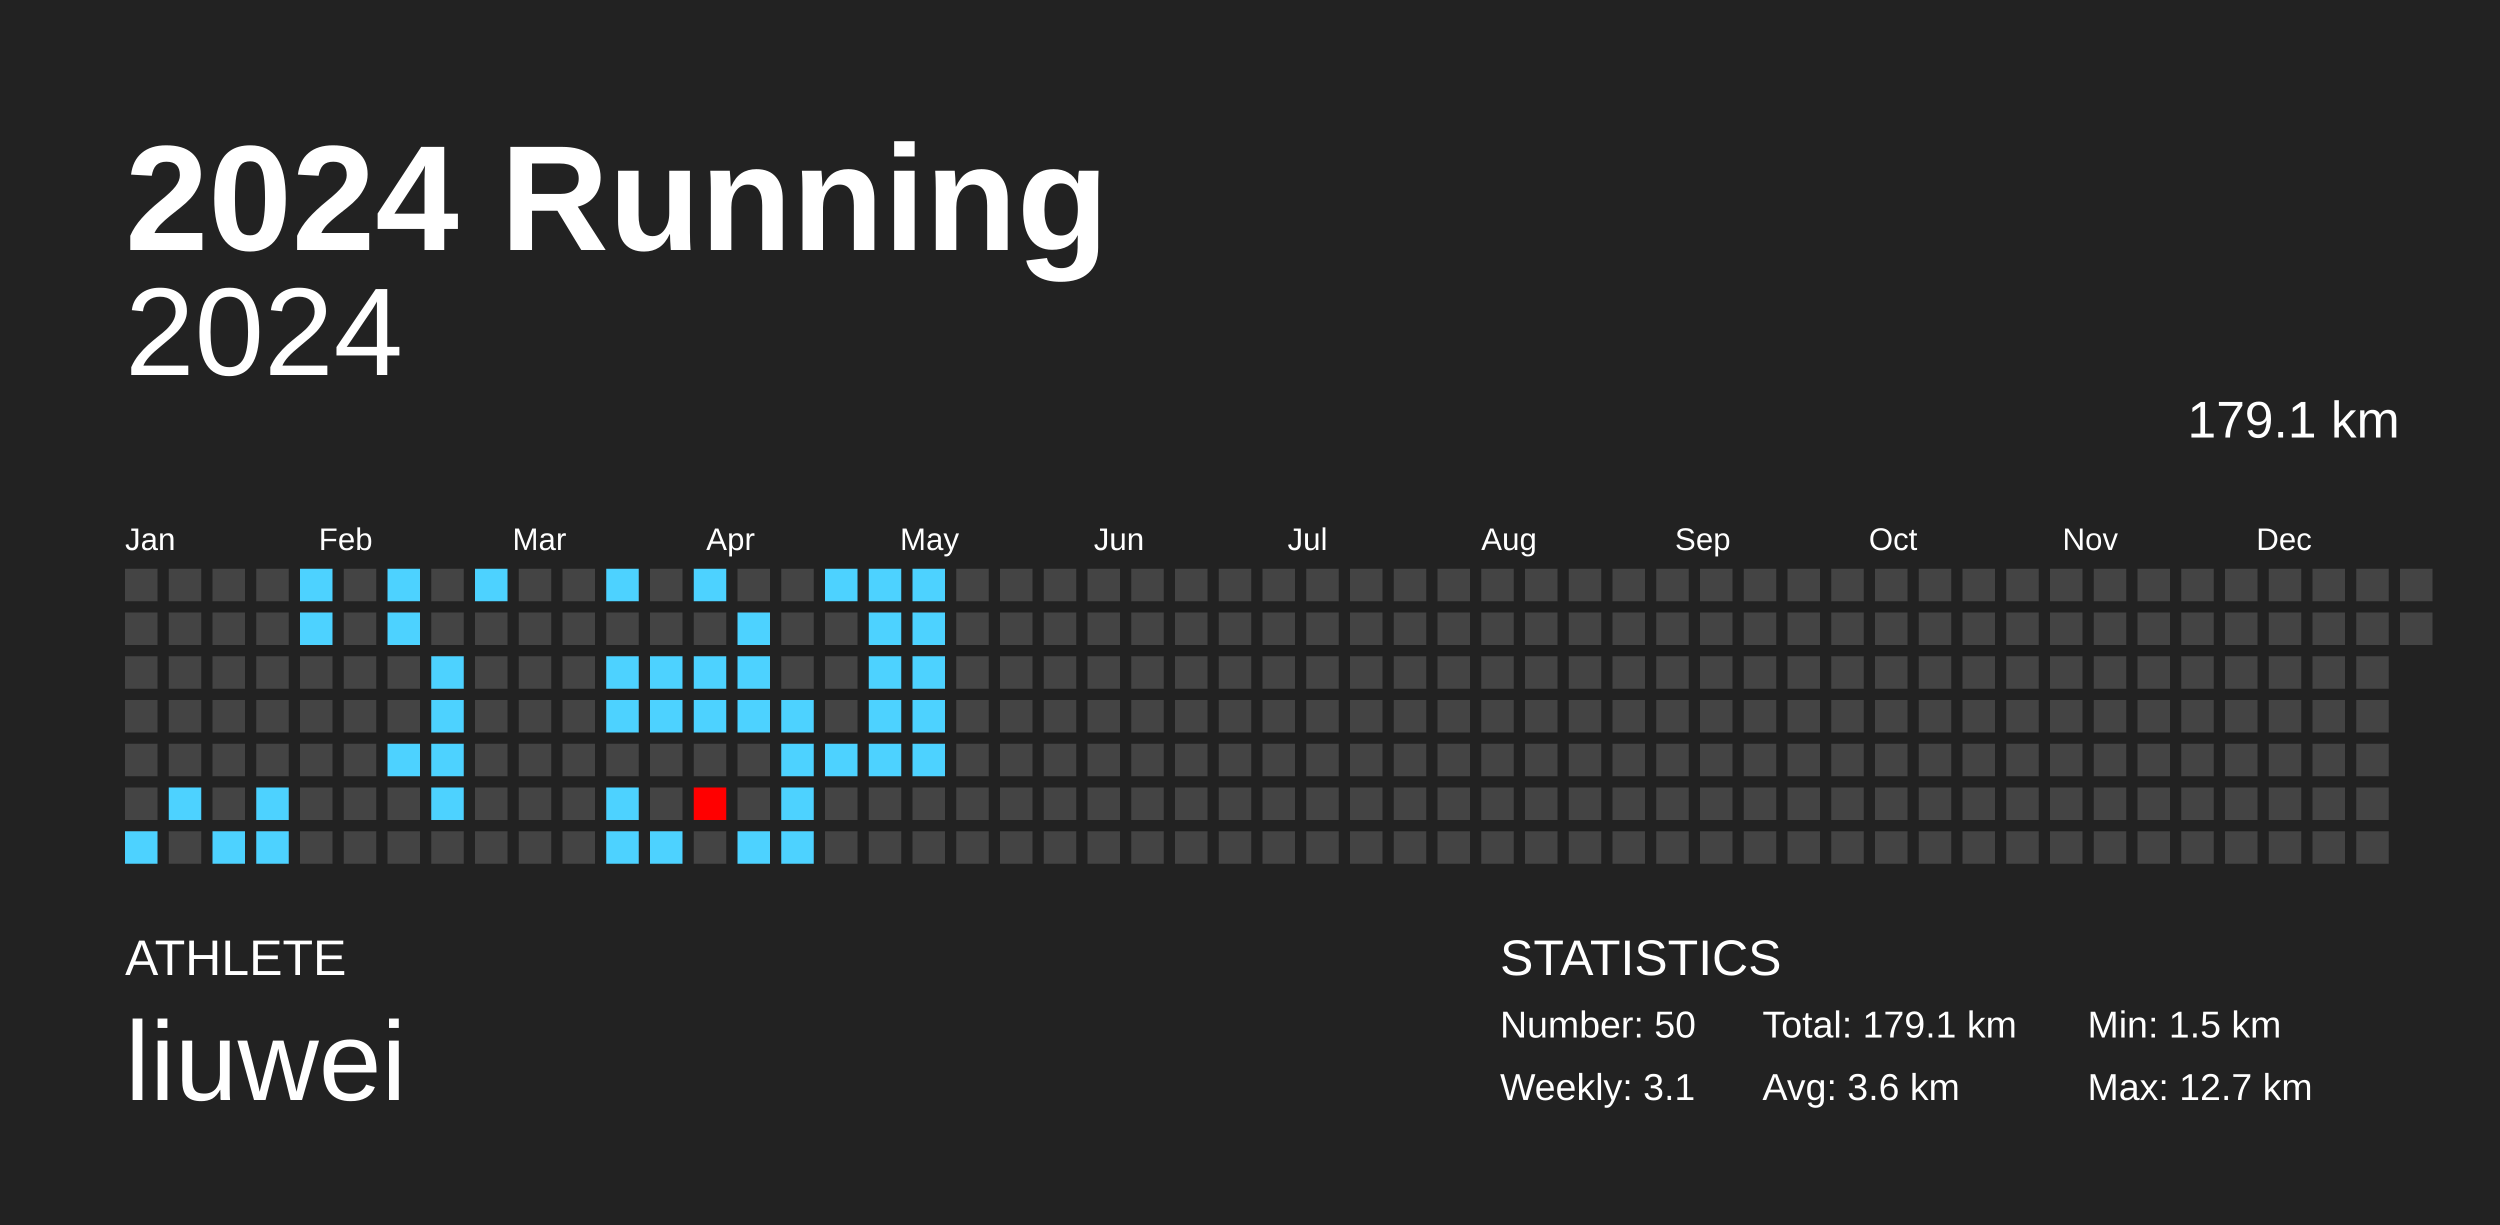
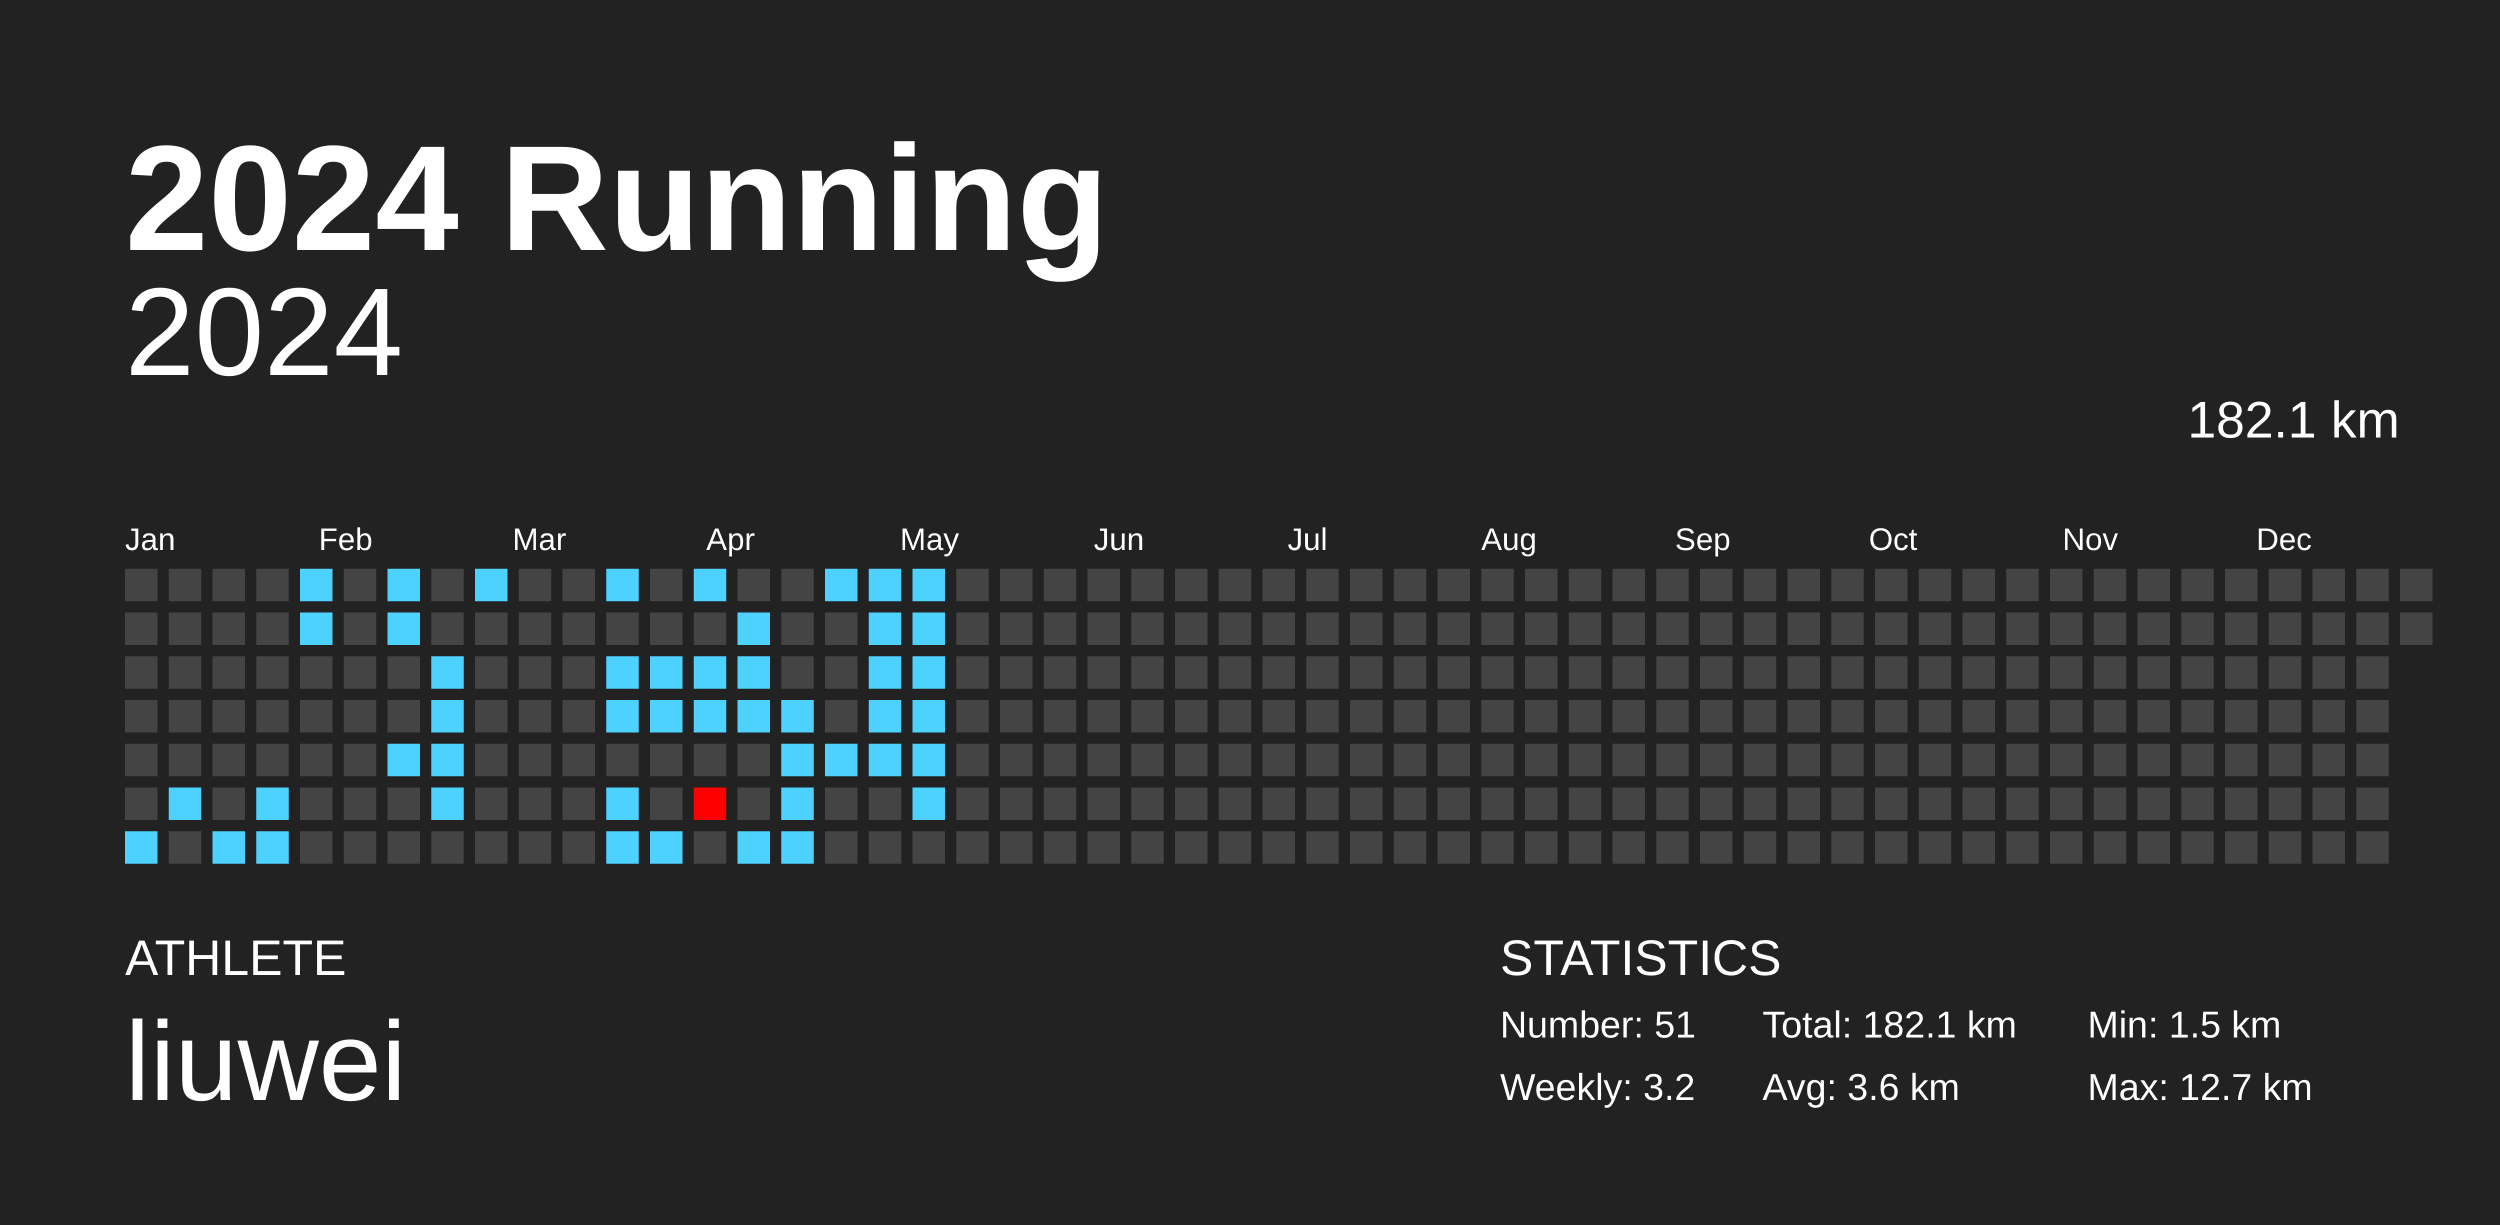
<svg xmlns="http://www.w3.org/2000/svg" baseProfile="full" height="98mm" version="1.1" viewBox="0,0,200,98" width="200mm">
  <defs />
  <rect fill="#222222" height="98" width="200" x="0" y="0" />
  <text fill="#FFFFFF" style="font-size:12px; font-family:Arial; font-weight:bold;" x="10" y="20">2024 Running</text>
  <text fill="#FFFFFF" style="font-size:4px; font-family:Arial" x="10" y="78">ATHLETE</text>
  <text fill="#FFFFFF" style="font-size:9px; font-family:Arial" x="10" y="88">liuwei</text>
  <text fill="#FFFFFF" style="font-size:4px; font-family:Arial" x="120" y="78">STATISTICS</text>
-   <text fill="#FFFFFF" style="font-size:3px; font-family:Arial" x="120" y="83">Number: 50</text>
-   <text fill="#FFFFFF" style="font-size:3px; font-family:Arial" x="120" y="88">Weekly: 3.1</text>
-   <text fill="#FFFFFF" style="font-size:3px; font-family:Arial" x="141" y="83">Total: 179.1 km</text>
+   <text fill="#FFFFFF" style="font-size:3px; font-family:Arial" x="120" y="83">Number: 51</text>
+   <text fill="#FFFFFF" style="font-size:3px; font-family:Arial" x="120" y="88">Weekly: 3.2</text>
+   <text fill="#FFFFFF" style="font-size:3px; font-family:Arial" x="141" y="83">Total: 182.1 km</text>
  <text fill="#FFFFFF" style="font-size:3px; font-family:Arial" x="141" y="88">Avg: 3.6 km</text>
  <text fill="#FFFFFF" style="font-size:3px; font-family:Arial" x="167" y="83">Min: 1.5 km</text>
  <text fill="#FFFFFF" style="font-size:3px; font-family:Arial" x="167" y="88">Max: 12.7 km</text>
  <text alignment-baseline="hanging" fill="#FFFFFF" style="font-size:10.0px; font-family:Arial;" x="10" y="30">2024</text>
-   <text alignment-baseline="hanging" fill="#FFFFFF" style="font-size:4.125px; font-family:Arial;" x="175" y="35">179.1 km</text>
+   <text alignment-baseline="hanging" fill="#FFFFFF" style="font-size:4.125px; font-family:Arial;" x="175" y="35">182.1 km</text>
  <text fill="#FFFFFF" style="font-size:2.5px; font-family:Arial" x="10.0" y="44">Jan</text>
  <text fill="#FFFFFF" style="font-size:2.5px; font-family:Arial" x="25.5" y="44">Feb</text>
  <text fill="#FFFFFF" style="font-size:2.5px; font-family:Arial" x="41.0" y="44">Mar</text>
  <text fill="#FFFFFF" style="font-size:2.5px; font-family:Arial" x="56.5" y="44">Apr</text>
  <text fill="#FFFFFF" style="font-size:2.5px; font-family:Arial" x="72.0" y="44">May</text>
  <text fill="#FFFFFF" style="font-size:2.5px; font-family:Arial" x="87.5" y="44">Jun</text>
  <text fill="#FFFFFF" style="font-size:2.5px; font-family:Arial" x="103.0" y="44">Jul</text>
  <text fill="#FFFFFF" style="font-size:2.5px; font-family:Arial" x="118.5" y="44">Aug</text>
  <text fill="#FFFFFF" style="font-size:2.5px; font-family:Arial" x="134.0" y="44">Sep</text>
  <text fill="#FFFFFF" style="font-size:2.5px; font-family:Arial" x="149.5" y="44">Oct</text>
  <text fill="#FFFFFF" style="font-size:2.5px; font-family:Arial" x="165.0" y="44">Nov</text>
  <text fill="#FFFFFF" style="font-size:2.5px; font-family:Arial" x="180.5" y="44">Dec</text>
  <rect fill="#444444" height="2.6" width="2.6" x="10.0" y="45.5" />
  <rect fill="#444444" height="2.6" width="2.6" x="10.0" y="49.0" />
  <rect fill="#444444" height="2.6" width="2.6" x="10.0" y="52.5" />
  <rect fill="#444444" height="2.6" width="2.6" x="10.0" y="56.0" />
  <rect fill="#444444" height="2.6" width="2.6" x="10.0" y="59.5" />
  <rect fill="#444444" height="2.6" width="2.6" x="10.0" y="63.0" />
  <rect fill="#4dd2ff" height="2.6" width="2.6" x="10.0" y="66.5" />
  <rect fill="#444444" height="2.6" width="2.6" x="13.5" y="45.5" />
  <rect fill="#444444" height="2.6" width="2.6" x="13.5" y="49.0" />
  <rect fill="#444444" height="2.6" width="2.6" x="13.5" y="52.5" />
  <rect fill="#444444" height="2.6" width="2.6" x="13.5" y="56.0" />
  <rect fill="#444444" height="2.6" width="2.6" x="13.5" y="59.5" />
  <rect fill="#4dd2ff" height="2.6" width="2.6" x="13.5" y="63.0" />
  <rect fill="#444444" height="2.6" width="2.6" x="13.5" y="66.5" />
  <rect fill="#444444" height="2.6" width="2.6" x="17.0" y="45.5" />
  <rect fill="#444444" height="2.6" width="2.6" x="17.0" y="49.0" />
  <rect fill="#444444" height="2.6" width="2.6" x="17.0" y="52.5" />
  <rect fill="#444444" height="2.6" width="2.6" x="17.0" y="56.0" />
  <rect fill="#444444" height="2.6" width="2.6" x="17.0" y="59.5" />
  <rect fill="#444444" height="2.6" width="2.6" x="17.0" y="63.0" />
  <rect fill="#4dd2ff" height="2.6" width="2.6" x="17.0" y="66.5" />
  <rect fill="#444444" height="2.6" width="2.6" x="20.5" y="45.5" />
  <rect fill="#444444" height="2.6" width="2.6" x="20.5" y="49.0" />
  <rect fill="#444444" height="2.6" width="2.6" x="20.5" y="52.5" />
  <rect fill="#444444" height="2.6" width="2.6" x="20.5" y="56.0" />
  <rect fill="#444444" height="2.6" width="2.6" x="20.5" y="59.5" />
  <rect fill="#4dd2ff" height="2.6" width="2.6" x="20.5" y="63.0" />
  <rect fill="#4dd2ff" height="2.6" width="2.6" x="20.5" y="66.5" />
  <rect fill="#4dd2ff" height="2.6" width="2.6" x="24.0" y="45.5" />
  <rect fill="#4dd2ff" height="2.6" width="2.6" x="24.0" y="49.0" />
  <rect fill="#444444" height="2.6" width="2.6" x="24.0" y="52.5" />
  <rect fill="#444444" height="2.6" width="2.6" x="24.0" y="56.0" />
  <rect fill="#444444" height="2.6" width="2.6" x="24.0" y="59.5" />
  <rect fill="#444444" height="2.6" width="2.6" x="24.0" y="63.0" />
  <rect fill="#444444" height="2.6" width="2.6" x="24.0" y="66.5" />
  <rect fill="#444444" height="2.6" width="2.6" x="27.5" y="45.5" />
  <rect fill="#444444" height="2.6" width="2.6" x="27.5" y="49.0" />
  <rect fill="#444444" height="2.6" width="2.6" x="27.5" y="52.5" />
  <rect fill="#444444" height="2.6" width="2.6" x="27.5" y="56.0" />
  <rect fill="#444444" height="2.6" width="2.6" x="27.5" y="59.5" />
  <rect fill="#444444" height="2.6" width="2.6" x="27.5" y="63.0" />
  <rect fill="#444444" height="2.6" width="2.6" x="27.5" y="66.5" />
  <rect fill="#4dd2ff" height="2.6" width="2.6" x="31.0" y="45.5" />
  <rect fill="#4dd2ff" height="2.6" width="2.6" x="31.0" y="49.0" />
  <rect fill="#444444" height="2.6" width="2.6" x="31.0" y="52.5" />
  <rect fill="#444444" height="2.6" width="2.6" x="31.0" y="56.0" />
  <rect fill="#4dd2ff" height="2.6" width="2.6" x="31.0" y="59.5" />
  <rect fill="#444444" height="2.6" width="2.6" x="31.0" y="63.0" />
  <rect fill="#444444" height="2.6" width="2.6" x="31.0" y="66.5" />
  <rect fill="#444444" height="2.6" width="2.6" x="34.5" y="45.5" />
  <rect fill="#444444" height="2.6" width="2.6" x="34.5" y="49.0" />
  <rect fill="#4dd2ff" height="2.6" width="2.6" x="34.5" y="52.5" />
  <rect fill="#4dd2ff" height="2.6" width="2.6" x="34.5" y="56.0" />
  <rect fill="#4dd2ff" height="2.6" width="2.6" x="34.5" y="59.5" />
  <rect fill="#4dd2ff" height="2.6" width="2.6" x="34.5" y="63.0" />
  <rect fill="#444444" height="2.6" width="2.6" x="34.5" y="66.5" />
  <rect fill="#4dd2ff" height="2.6" width="2.6" x="38.0" y="45.5" />
  <rect fill="#444444" height="2.6" width="2.6" x="38.0" y="49.0" />
  <rect fill="#444444" height="2.6" width="2.6" x="38.0" y="52.5" />
  <rect fill="#444444" height="2.6" width="2.6" x="38.0" y="56.0" />
  <rect fill="#444444" height="2.6" width="2.6" x="38.0" y="59.5" />
  <rect fill="#444444" height="2.6" width="2.6" x="38.0" y="63.0" />
  <rect fill="#444444" height="2.6" width="2.6" x="38.0" y="66.5" />
  <rect fill="#444444" height="2.6" width="2.6" x="41.5" y="45.5" />
  <rect fill="#444444" height="2.6" width="2.6" x="41.5" y="49.0" />
  <rect fill="#444444" height="2.6" width="2.6" x="41.5" y="52.5" />
  <rect fill="#444444" height="2.6" width="2.6" x="41.5" y="56.0" />
  <rect fill="#444444" height="2.6" width="2.6" x="41.5" y="59.5" />
  <rect fill="#444444" height="2.6" width="2.6" x="41.5" y="63.0" />
  <rect fill="#444444" height="2.6" width="2.6" x="41.5" y="66.5" />
  <rect fill="#444444" height="2.6" width="2.6" x="45.0" y="45.5" />
  <rect fill="#444444" height="2.6" width="2.6" x="45.0" y="49.0" />
  <rect fill="#444444" height="2.6" width="2.6" x="45.0" y="52.5" />
  <rect fill="#444444" height="2.6" width="2.6" x="45.0" y="56.0" />
  <rect fill="#444444" height="2.6" width="2.6" x="45.0" y="59.5" />
  <rect fill="#444444" height="2.6" width="2.6" x="45.0" y="63.0" />
  <rect fill="#444444" height="2.6" width="2.6" x="45.0" y="66.5" />
  <rect fill="#4dd2ff" height="2.6" width="2.6" x="48.5" y="45.5" />
  <rect fill="#444444" height="2.6" width="2.6" x="48.5" y="49.0" />
  <rect fill="#4dd2ff" height="2.6" width="2.6" x="48.5" y="52.5" />
  <rect fill="#4dd2ff" height="2.6" width="2.6" x="48.5" y="56.0" />
  <rect fill="#444444" height="2.6" width="2.6" x="48.5" y="59.5" />
  <rect fill="#4dd2ff" height="2.6" width="2.6" x="48.5" y="63.0" />
  <rect fill="#4dd2ff" height="2.6" width="2.6" x="48.5" y="66.5" />
  <rect fill="#444444" height="2.6" width="2.6" x="52.0" y="45.5" />
  <rect fill="#444444" height="2.6" width="2.6" x="52.0" y="49.0" />
  <rect fill="#4dd2ff" height="2.6" width="2.6" x="52.0" y="52.5" />
  <rect fill="#4dd2ff" height="2.6" width="2.6" x="52.0" y="56.0" />
  <rect fill="#444444" height="2.6" width="2.6" x="52.0" y="59.5" />
  <rect fill="#444444" height="2.6" width="2.6" x="52.0" y="63.0" />
  <rect fill="#4dd2ff" height="2.6" width="2.6" x="52.0" y="66.5" />
  <rect fill="#4dd2ff" height="2.6" width="2.6" x="55.5" y="45.5" />
  <rect fill="#444444" height="2.6" width="2.6" x="55.5" y="49.0" />
  <rect fill="#4dd2ff" height="2.6" width="2.6" x="55.5" y="52.5" />
  <rect fill="#4dd2ff" height="2.6" width="2.6" x="55.5" y="56.0" />
  <rect fill="#444444" height="2.6" width="2.6" x="55.5" y="59.5" />
  <rect fill="red" height="2.6" width="2.6" x="55.5" y="63.0" />
  <rect fill="#444444" height="2.6" width="2.6" x="55.5" y="66.5" />
  <rect fill="#444444" height="2.6" width="2.6" x="59.0" y="45.5" />
  <rect fill="#4dd2ff" height="2.6" width="2.6" x="59.0" y="49.0" />
  <rect fill="#4dd2ff" height="2.6" width="2.6" x="59.0" y="52.5" />
  <rect fill="#4dd2ff" height="2.6" width="2.6" x="59.0" y="56.0" />
  <rect fill="#444444" height="2.6" width="2.6" x="59.0" y="59.5" />
  <rect fill="#444444" height="2.6" width="2.6" x="59.0" y="63.0" />
  <rect fill="#4dd2ff" height="2.6" width="2.6" x="59.0" y="66.5" />
  <rect fill="#444444" height="2.6" width="2.6" x="62.5" y="45.5" />
  <rect fill="#444444" height="2.6" width="2.6" x="62.5" y="49.0" />
  <rect fill="#444444" height="2.6" width="2.6" x="62.5" y="52.5" />
  <rect fill="#4dd2ff" height="2.6" width="2.6" x="62.5" y="56.0" />
  <rect fill="#4dd2ff" height="2.6" width="2.6" x="62.5" y="59.5" />
  <rect fill="#4dd2ff" height="2.6" width="2.6" x="62.5" y="63.0" />
  <rect fill="#4dd2ff" height="2.6" width="2.6" x="62.5" y="66.5" />
  <rect fill="#4dd2ff" height="2.6" width="2.6" x="66.0" y="45.5" />
  <rect fill="#444444" height="2.6" width="2.6" x="66.0" y="49.0" />
  <rect fill="#444444" height="2.6" width="2.6" x="66.0" y="52.5" />
  <rect fill="#444444" height="2.6" width="2.6" x="66.0" y="56.0" />
  <rect fill="#4dd2ff" height="2.6" width="2.6" x="66.0" y="59.5" />
  <rect fill="#444444" height="2.6" width="2.6" x="66.0" y="63.0" />
  <rect fill="#444444" height="2.6" width="2.6" x="66.0" y="66.5" />
  <rect fill="#4dd2ff" height="2.6" width="2.6" x="69.5" y="45.5" />
  <rect fill="#4dd2ff" height="2.6" width="2.6" x="69.5" y="49.0" />
  <rect fill="#4dd2ff" height="2.6" width="2.6" x="69.5" y="52.5" />
  <rect fill="#4dd2ff" height="2.6" width="2.6" x="69.5" y="56.0" />
  <rect fill="#4dd2ff" height="2.6" width="2.6" x="69.5" y="59.5" />
  <rect fill="#444444" height="2.6" width="2.6" x="69.5" y="63.0" />
  <rect fill="#444444" height="2.6" width="2.6" x="69.5" y="66.5" />
  <rect fill="#4dd2ff" height="2.6" width="2.6" x="73.0" y="45.5" />
  <rect fill="#4dd2ff" height="2.6" width="2.6" x="73.0" y="49.0" />
  <rect fill="#4dd2ff" height="2.6" width="2.6" x="73.0" y="52.5" />
  <rect fill="#4dd2ff" height="2.6" width="2.6" x="73.0" y="56.0" />
  <rect fill="#4dd2ff" height="2.6" width="2.6" x="73.0" y="59.5" />
-   <rect fill="#444444" height="2.6" width="2.6" x="73.0" y="63.0" />
+   <rect fill="#4dd2ff" height="2.6" width="2.6" x="73.0" y="63.0" />
  <rect fill="#444444" height="2.6" width="2.6" x="73.0" y="66.5" />
  <rect fill="#444444" height="2.6" width="2.6" x="76.5" y="45.5" />
  <rect fill="#444444" height="2.6" width="2.6" x="76.5" y="49.0" />
  <rect fill="#444444" height="2.6" width="2.6" x="76.5" y="52.5" />
  <rect fill="#444444" height="2.6" width="2.6" x="76.5" y="56.0" />
  <rect fill="#444444" height="2.6" width="2.6" x="76.5" y="59.5" />
  <rect fill="#444444" height="2.6" width="2.6" x="76.5" y="63.0" />
  <rect fill="#444444" height="2.6" width="2.6" x="76.5" y="66.5" />
  <rect fill="#444444" height="2.6" width="2.6" x="80.0" y="45.5" />
  <rect fill="#444444" height="2.6" width="2.6" x="80.0" y="49.0" />
  <rect fill="#444444" height="2.6" width="2.6" x="80.0" y="52.5" />
  <rect fill="#444444" height="2.6" width="2.6" x="80.0" y="56.0" />
  <rect fill="#444444" height="2.6" width="2.6" x="80.0" y="59.5" />
  <rect fill="#444444" height="2.6" width="2.6" x="80.0" y="63.0" />
  <rect fill="#444444" height="2.6" width="2.6" x="80.0" y="66.5" />
  <rect fill="#444444" height="2.6" width="2.6" x="83.5" y="45.5" />
  <rect fill="#444444" height="2.6" width="2.6" x="83.5" y="49.0" />
  <rect fill="#444444" height="2.6" width="2.6" x="83.5" y="52.5" />
  <rect fill="#444444" height="2.6" width="2.6" x="83.5" y="56.0" />
  <rect fill="#444444" height="2.6" width="2.6" x="83.5" y="59.5" />
  <rect fill="#444444" height="2.6" width="2.6" x="83.5" y="63.0" />
  <rect fill="#444444" height="2.6" width="2.6" x="83.5" y="66.5" />
  <rect fill="#444444" height="2.6" width="2.6" x="87.0" y="45.5" />
  <rect fill="#444444" height="2.6" width="2.6" x="87.0" y="49.0" />
  <rect fill="#444444" height="2.6" width="2.6" x="87.0" y="52.5" />
  <rect fill="#444444" height="2.6" width="2.6" x="87.0" y="56.0" />
  <rect fill="#444444" height="2.6" width="2.6" x="87.0" y="59.5" />
  <rect fill="#444444" height="2.6" width="2.6" x="87.0" y="63.0" />
  <rect fill="#444444" height="2.6" width="2.6" x="87.0" y="66.5" />
  <rect fill="#444444" height="2.6" width="2.6" x="90.5" y="45.5" />
  <rect fill="#444444" height="2.6" width="2.6" x="90.5" y="49.0" />
  <rect fill="#444444" height="2.6" width="2.6" x="90.5" y="52.5" />
  <rect fill="#444444" height="2.6" width="2.6" x="90.5" y="56.0" />
  <rect fill="#444444" height="2.6" width="2.6" x="90.5" y="59.5" />
  <rect fill="#444444" height="2.6" width="2.6" x="90.5" y="63.0" />
  <rect fill="#444444" height="2.6" width="2.6" x="90.5" y="66.5" />
  <rect fill="#444444" height="2.6" width="2.6" x="94.0" y="45.5" />
  <rect fill="#444444" height="2.6" width="2.6" x="94.0" y="49.0" />
  <rect fill="#444444" height="2.6" width="2.6" x="94.0" y="52.5" />
  <rect fill="#444444" height="2.6" width="2.6" x="94.0" y="56.0" />
  <rect fill="#444444" height="2.6" width="2.6" x="94.0" y="59.5" />
  <rect fill="#444444" height="2.6" width="2.6" x="94.0" y="63.0" />
  <rect fill="#444444" height="2.6" width="2.6" x="94.0" y="66.5" />
  <rect fill="#444444" height="2.6" width="2.6" x="97.5" y="45.5" />
  <rect fill="#444444" height="2.6" width="2.6" x="97.5" y="49.0" />
  <rect fill="#444444" height="2.6" width="2.6" x="97.5" y="52.5" />
  <rect fill="#444444" height="2.6" width="2.6" x="97.5" y="56.0" />
  <rect fill="#444444" height="2.6" width="2.6" x="97.5" y="59.5" />
  <rect fill="#444444" height="2.6" width="2.6" x="97.5" y="63.0" />
  <rect fill="#444444" height="2.6" width="2.6" x="97.5" y="66.5" />
  <rect fill="#444444" height="2.6" width="2.6" x="101.0" y="45.5" />
  <rect fill="#444444" height="2.6" width="2.6" x="101.0" y="49.0" />
  <rect fill="#444444" height="2.6" width="2.6" x="101.0" y="52.5" />
  <rect fill="#444444" height="2.6" width="2.6" x="101.0" y="56.0" />
  <rect fill="#444444" height="2.6" width="2.6" x="101.0" y="59.5" />
  <rect fill="#444444" height="2.6" width="2.6" x="101.0" y="63.0" />
  <rect fill="#444444" height="2.6" width="2.6" x="101.0" y="66.5" />
  <rect fill="#444444" height="2.6" width="2.6" x="104.5" y="45.5" />
  <rect fill="#444444" height="2.6" width="2.6" x="104.5" y="49.0" />
  <rect fill="#444444" height="2.6" width="2.6" x="104.5" y="52.5" />
  <rect fill="#444444" height="2.6" width="2.6" x="104.5" y="56.0" />
  <rect fill="#444444" height="2.6" width="2.6" x="104.5" y="59.5" />
  <rect fill="#444444" height="2.6" width="2.6" x="104.5" y="63.0" />
  <rect fill="#444444" height="2.6" width="2.6" x="104.5" y="66.5" />
  <rect fill="#444444" height="2.6" width="2.6" x="108.0" y="45.5" />
  <rect fill="#444444" height="2.6" width="2.6" x="108.0" y="49.0" />
  <rect fill="#444444" height="2.6" width="2.6" x="108.0" y="52.5" />
  <rect fill="#444444" height="2.6" width="2.6" x="108.0" y="56.0" />
  <rect fill="#444444" height="2.6" width="2.6" x="108.0" y="59.5" />
  <rect fill="#444444" height="2.6" width="2.6" x="108.0" y="63.0" />
  <rect fill="#444444" height="2.6" width="2.6" x="108.0" y="66.5" />
  <rect fill="#444444" height="2.6" width="2.6" x="111.5" y="45.5" />
  <rect fill="#444444" height="2.6" width="2.6" x="111.5" y="49.0" />
  <rect fill="#444444" height="2.6" width="2.6" x="111.5" y="52.5" />
  <rect fill="#444444" height="2.6" width="2.6" x="111.5" y="56.0" />
  <rect fill="#444444" height="2.6" width="2.6" x="111.5" y="59.5" />
  <rect fill="#444444" height="2.6" width="2.6" x="111.5" y="63.0" />
  <rect fill="#444444" height="2.6" width="2.6" x="111.5" y="66.5" />
  <rect fill="#444444" height="2.6" width="2.6" x="115.0" y="45.5" />
  <rect fill="#444444" height="2.6" width="2.6" x="115.0" y="49.0" />
  <rect fill="#444444" height="2.6" width="2.6" x="115.0" y="52.5" />
  <rect fill="#444444" height="2.6" width="2.6" x="115.0" y="56.0" />
  <rect fill="#444444" height="2.6" width="2.6" x="115.0" y="59.5" />
  <rect fill="#444444" height="2.6" width="2.6" x="115.0" y="63.0" />
  <rect fill="#444444" height="2.6" width="2.6" x="115.0" y="66.5" />
  <rect fill="#444444" height="2.6" width="2.6" x="118.5" y="45.5" />
  <rect fill="#444444" height="2.6" width="2.6" x="118.5" y="49.0" />
  <rect fill="#444444" height="2.6" width="2.6" x="118.5" y="52.5" />
  <rect fill="#444444" height="2.6" width="2.6" x="118.5" y="56.0" />
  <rect fill="#444444" height="2.6" width="2.6" x="118.5" y="59.5" />
  <rect fill="#444444" height="2.6" width="2.6" x="118.5" y="63.0" />
  <rect fill="#444444" height="2.6" width="2.6" x="118.5" y="66.5" />
  <rect fill="#444444" height="2.6" width="2.6" x="122.0" y="45.5" />
  <rect fill="#444444" height="2.6" width="2.6" x="122.0" y="49.0" />
  <rect fill="#444444" height="2.6" width="2.6" x="122.0" y="52.5" />
  <rect fill="#444444" height="2.6" width="2.6" x="122.0" y="56.0" />
  <rect fill="#444444" height="2.6" width="2.6" x="122.0" y="59.5" />
  <rect fill="#444444" height="2.6" width="2.6" x="122.0" y="63.0" />
  <rect fill="#444444" height="2.6" width="2.6" x="122.0" y="66.5" />
  <rect fill="#444444" height="2.6" width="2.6" x="125.5" y="45.5" />
  <rect fill="#444444" height="2.6" width="2.6" x="125.5" y="49.0" />
  <rect fill="#444444" height="2.6" width="2.6" x="125.5" y="52.5" />
  <rect fill="#444444" height="2.6" width="2.6" x="125.5" y="56.0" />
  <rect fill="#444444" height="2.6" width="2.6" x="125.5" y="59.5" />
  <rect fill="#444444" height="2.6" width="2.6" x="125.5" y="63.0" />
  <rect fill="#444444" height="2.6" width="2.6" x="125.5" y="66.5" />
  <rect fill="#444444" height="2.6" width="2.6" x="129.0" y="45.5" />
  <rect fill="#444444" height="2.6" width="2.6" x="129.0" y="49.0" />
  <rect fill="#444444" height="2.6" width="2.6" x="129.0" y="52.5" />
  <rect fill="#444444" height="2.6" width="2.6" x="129.0" y="56.0" />
  <rect fill="#444444" height="2.6" width="2.6" x="129.0" y="59.5" />
  <rect fill="#444444" height="2.6" width="2.6" x="129.0" y="63.0" />
  <rect fill="#444444" height="2.6" width="2.6" x="129.0" y="66.5" />
  <rect fill="#444444" height="2.6" width="2.6" x="132.5" y="45.5" />
  <rect fill="#444444" height="2.6" width="2.6" x="132.5" y="49.0" />
  <rect fill="#444444" height="2.6" width="2.6" x="132.5" y="52.5" />
  <rect fill="#444444" height="2.6" width="2.6" x="132.5" y="56.0" />
  <rect fill="#444444" height="2.6" width="2.6" x="132.5" y="59.5" />
  <rect fill="#444444" height="2.6" width="2.6" x="132.5" y="63.0" />
  <rect fill="#444444" height="2.6" width="2.6" x="132.5" y="66.5" />
  <rect fill="#444444" height="2.6" width="2.6" x="136.0" y="45.5" />
  <rect fill="#444444" height="2.6" width="2.6" x="136.0" y="49.0" />
  <rect fill="#444444" height="2.6" width="2.6" x="136.0" y="52.5" />
  <rect fill="#444444" height="2.6" width="2.6" x="136.0" y="56.0" />
  <rect fill="#444444" height="2.6" width="2.6" x="136.0" y="59.5" />
  <rect fill="#444444" height="2.6" width="2.6" x="136.0" y="63.0" />
  <rect fill="#444444" height="2.6" width="2.6" x="136.0" y="66.5" />
  <rect fill="#444444" height="2.6" width="2.6" x="139.5" y="45.5" />
  <rect fill="#444444" height="2.6" width="2.6" x="139.5" y="49.0" />
  <rect fill="#444444" height="2.6" width="2.6" x="139.5" y="52.5" />
  <rect fill="#444444" height="2.6" width="2.6" x="139.5" y="56.0" />
  <rect fill="#444444" height="2.6" width="2.6" x="139.5" y="59.5" />
  <rect fill="#444444" height="2.6" width="2.6" x="139.5" y="63.0" />
  <rect fill="#444444" height="2.6" width="2.6" x="139.5" y="66.5" />
  <rect fill="#444444" height="2.6" width="2.6" x="143.0" y="45.5" />
  <rect fill="#444444" height="2.6" width="2.6" x="143.0" y="49.0" />
  <rect fill="#444444" height="2.6" width="2.6" x="143.0" y="52.5" />
  <rect fill="#444444" height="2.6" width="2.6" x="143.0" y="56.0" />
  <rect fill="#444444" height="2.6" width="2.6" x="143.0" y="59.5" />
  <rect fill="#444444" height="2.6" width="2.6" x="143.0" y="63.0" />
  <rect fill="#444444" height="2.6" width="2.6" x="143.0" y="66.5" />
  <rect fill="#444444" height="2.6" width="2.6" x="146.5" y="45.5" />
  <rect fill="#444444" height="2.6" width="2.6" x="146.5" y="49.0" />
  <rect fill="#444444" height="2.6" width="2.6" x="146.5" y="52.5" />
  <rect fill="#444444" height="2.6" width="2.6" x="146.5" y="56.0" />
  <rect fill="#444444" height="2.6" width="2.6" x="146.5" y="59.5" />
  <rect fill="#444444" height="2.6" width="2.6" x="146.5" y="63.0" />
  <rect fill="#444444" height="2.6" width="2.6" x="146.5" y="66.5" />
  <rect fill="#444444" height="2.6" width="2.6" x="150.0" y="45.5" />
  <rect fill="#444444" height="2.6" width="2.6" x="150.0" y="49.0" />
  <rect fill="#444444" height="2.6" width="2.6" x="150.0" y="52.5" />
  <rect fill="#444444" height="2.6" width="2.6" x="150.0" y="56.0" />
  <rect fill="#444444" height="2.6" width="2.6" x="150.0" y="59.5" />
  <rect fill="#444444" height="2.6" width="2.6" x="150.0" y="63.0" />
  <rect fill="#444444" height="2.6" width="2.6" x="150.0" y="66.5" />
  <rect fill="#444444" height="2.6" width="2.6" x="153.5" y="45.5" />
  <rect fill="#444444" height="2.6" width="2.6" x="153.5" y="49.0" />
  <rect fill="#444444" height="2.6" width="2.6" x="153.5" y="52.5" />
  <rect fill="#444444" height="2.6" width="2.6" x="153.5" y="56.0" />
  <rect fill="#444444" height="2.6" width="2.6" x="153.5" y="59.5" />
  <rect fill="#444444" height="2.6" width="2.6" x="153.5" y="63.0" />
  <rect fill="#444444" height="2.6" width="2.6" x="153.5" y="66.5" />
  <rect fill="#444444" height="2.6" width="2.6" x="157.0" y="45.5" />
  <rect fill="#444444" height="2.6" width="2.6" x="157.0" y="49.0" />
  <rect fill="#444444" height="2.6" width="2.6" x="157.0" y="52.5" />
  <rect fill="#444444" height="2.6" width="2.6" x="157.0" y="56.0" />
  <rect fill="#444444" height="2.6" width="2.6" x="157.0" y="59.5" />
  <rect fill="#444444" height="2.6" width="2.6" x="157.0" y="63.0" />
  <rect fill="#444444" height="2.6" width="2.6" x="157.0" y="66.5" />
  <rect fill="#444444" height="2.6" width="2.6" x="160.5" y="45.5" />
  <rect fill="#444444" height="2.6" width="2.6" x="160.5" y="49.0" />
  <rect fill="#444444" height="2.6" width="2.6" x="160.5" y="52.5" />
  <rect fill="#444444" height="2.6" width="2.6" x="160.5" y="56.0" />
  <rect fill="#444444" height="2.6" width="2.6" x="160.5" y="59.5" />
  <rect fill="#444444" height="2.6" width="2.6" x="160.5" y="63.0" />
  <rect fill="#444444" height="2.6" width="2.6" x="160.5" y="66.5" />
  <rect fill="#444444" height="2.6" width="2.6" x="164.0" y="45.5" />
  <rect fill="#444444" height="2.6" width="2.6" x="164.0" y="49.0" />
  <rect fill="#444444" height="2.6" width="2.6" x="164.0" y="52.5" />
  <rect fill="#444444" height="2.6" width="2.6" x="164.0" y="56.0" />
  <rect fill="#444444" height="2.6" width="2.6" x="164.0" y="59.5" />
  <rect fill="#444444" height="2.6" width="2.6" x="164.0" y="63.0" />
  <rect fill="#444444" height="2.6" width="2.6" x="164.0" y="66.5" />
  <rect fill="#444444" height="2.6" width="2.6" x="167.5" y="45.5" />
  <rect fill="#444444" height="2.6" width="2.6" x="167.5" y="49.0" />
  <rect fill="#444444" height="2.6" width="2.6" x="167.5" y="52.5" />
  <rect fill="#444444" height="2.6" width="2.6" x="167.5" y="56.0" />
  <rect fill="#444444" height="2.6" width="2.6" x="167.5" y="59.5" />
  <rect fill="#444444" height="2.6" width="2.6" x="167.5" y="63.0" />
  <rect fill="#444444" height="2.6" width="2.6" x="167.5" y="66.5" />
  <rect fill="#444444" height="2.6" width="2.6" x="171.0" y="45.5" />
  <rect fill="#444444" height="2.6" width="2.6" x="171.0" y="49.0" />
  <rect fill="#444444" height="2.6" width="2.6" x="171.0" y="52.5" />
  <rect fill="#444444" height="2.6" width="2.6" x="171.0" y="56.0" />
  <rect fill="#444444" height="2.6" width="2.6" x="171.0" y="59.5" />
  <rect fill="#444444" height="2.6" width="2.6" x="171.0" y="63.0" />
  <rect fill="#444444" height="2.6" width="2.6" x="171.0" y="66.5" />
  <rect fill="#444444" height="2.6" width="2.6" x="174.5" y="45.5" />
  <rect fill="#444444" height="2.6" width="2.6" x="174.5" y="49.0" />
  <rect fill="#444444" height="2.6" width="2.6" x="174.5" y="52.5" />
  <rect fill="#444444" height="2.6" width="2.6" x="174.5" y="56.0" />
  <rect fill="#444444" height="2.6" width="2.6" x="174.5" y="59.5" />
  <rect fill="#444444" height="2.6" width="2.6" x="174.5" y="63.0" />
  <rect fill="#444444" height="2.6" width="2.6" x="174.5" y="66.5" />
  <rect fill="#444444" height="2.6" width="2.6" x="178.0" y="45.5" />
  <rect fill="#444444" height="2.6" width="2.6" x="178.0" y="49.0" />
  <rect fill="#444444" height="2.6" width="2.6" x="178.0" y="52.5" />
  <rect fill="#444444" height="2.6" width="2.6" x="178.0" y="56.0" />
  <rect fill="#444444" height="2.6" width="2.6" x="178.0" y="59.5" />
  <rect fill="#444444" height="2.6" width="2.6" x="178.0" y="63.0" />
  <rect fill="#444444" height="2.6" width="2.6" x="178.0" y="66.5" />
  <rect fill="#444444" height="2.6" width="2.6" x="181.5" y="45.5" />
  <rect fill="#444444" height="2.6" width="2.6" x="181.5" y="49.0" />
  <rect fill="#444444" height="2.6" width="2.6" x="181.5" y="52.5" />
  <rect fill="#444444" height="2.6" width="2.6" x="181.5" y="56.0" />
  <rect fill="#444444" height="2.6" width="2.6" x="181.5" y="59.5" />
  <rect fill="#444444" height="2.6" width="2.6" x="181.5" y="63.0" />
  <rect fill="#444444" height="2.6" width="2.6" x="181.5" y="66.5" />
  <rect fill="#444444" height="2.6" width="2.6" x="185.0" y="45.5" />
  <rect fill="#444444" height="2.6" width="2.6" x="185.0" y="49.0" />
  <rect fill="#444444" height="2.6" width="2.6" x="185.0" y="52.5" />
  <rect fill="#444444" height="2.6" width="2.6" x="185.0" y="56.0" />
  <rect fill="#444444" height="2.6" width="2.6" x="185.0" y="59.5" />
  <rect fill="#444444" height="2.6" width="2.6" x="185.0" y="63.0" />
  <rect fill="#444444" height="2.6" width="2.6" x="185.0" y="66.5" />
  <rect fill="#444444" height="2.6" width="2.6" x="188.5" y="45.5" />
  <rect fill="#444444" height="2.6" width="2.6" x="188.5" y="49.0" />
  <rect fill="#444444" height="2.6" width="2.6" x="188.5" y="52.5" />
  <rect fill="#444444" height="2.6" width="2.6" x="188.5" y="56.0" />
  <rect fill="#444444" height="2.6" width="2.6" x="188.5" y="59.5" />
  <rect fill="#444444" height="2.6" width="2.6" x="188.5" y="63.0" />
  <rect fill="#444444" height="2.6" width="2.6" x="188.5" y="66.5" />
  <rect fill="#444444" height="2.6" width="2.6" x="192.0" y="45.5" />
  <rect fill="#444444" height="2.6" width="2.6" x="192.0" y="49.0" />
</svg>
